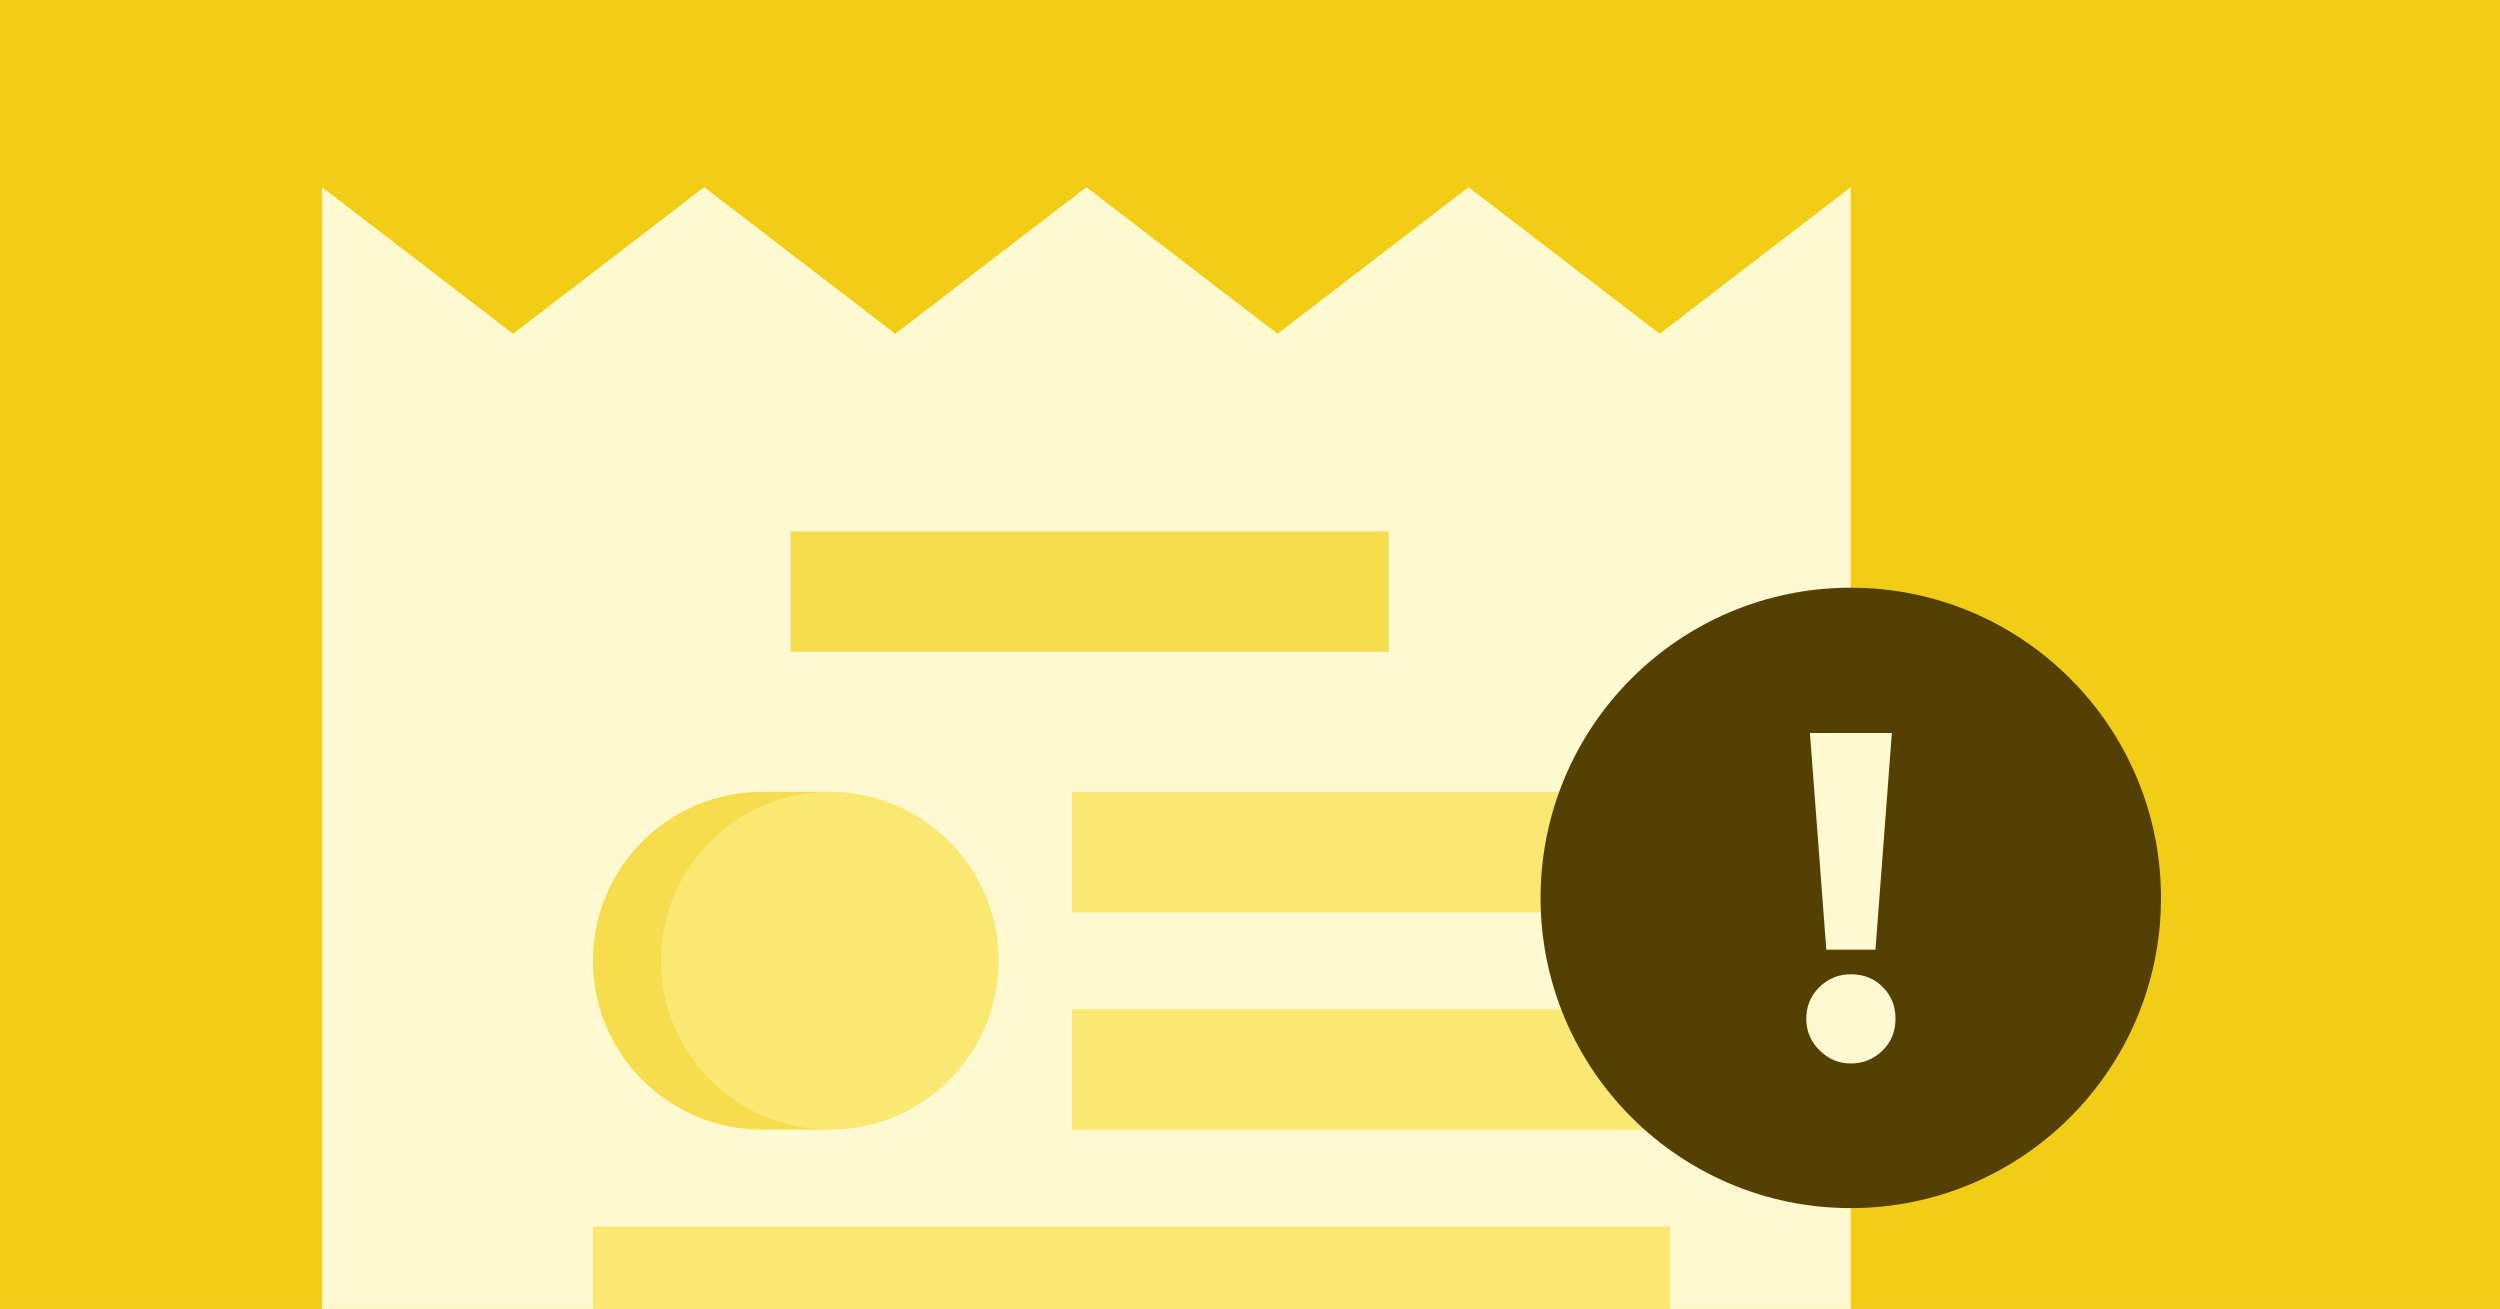
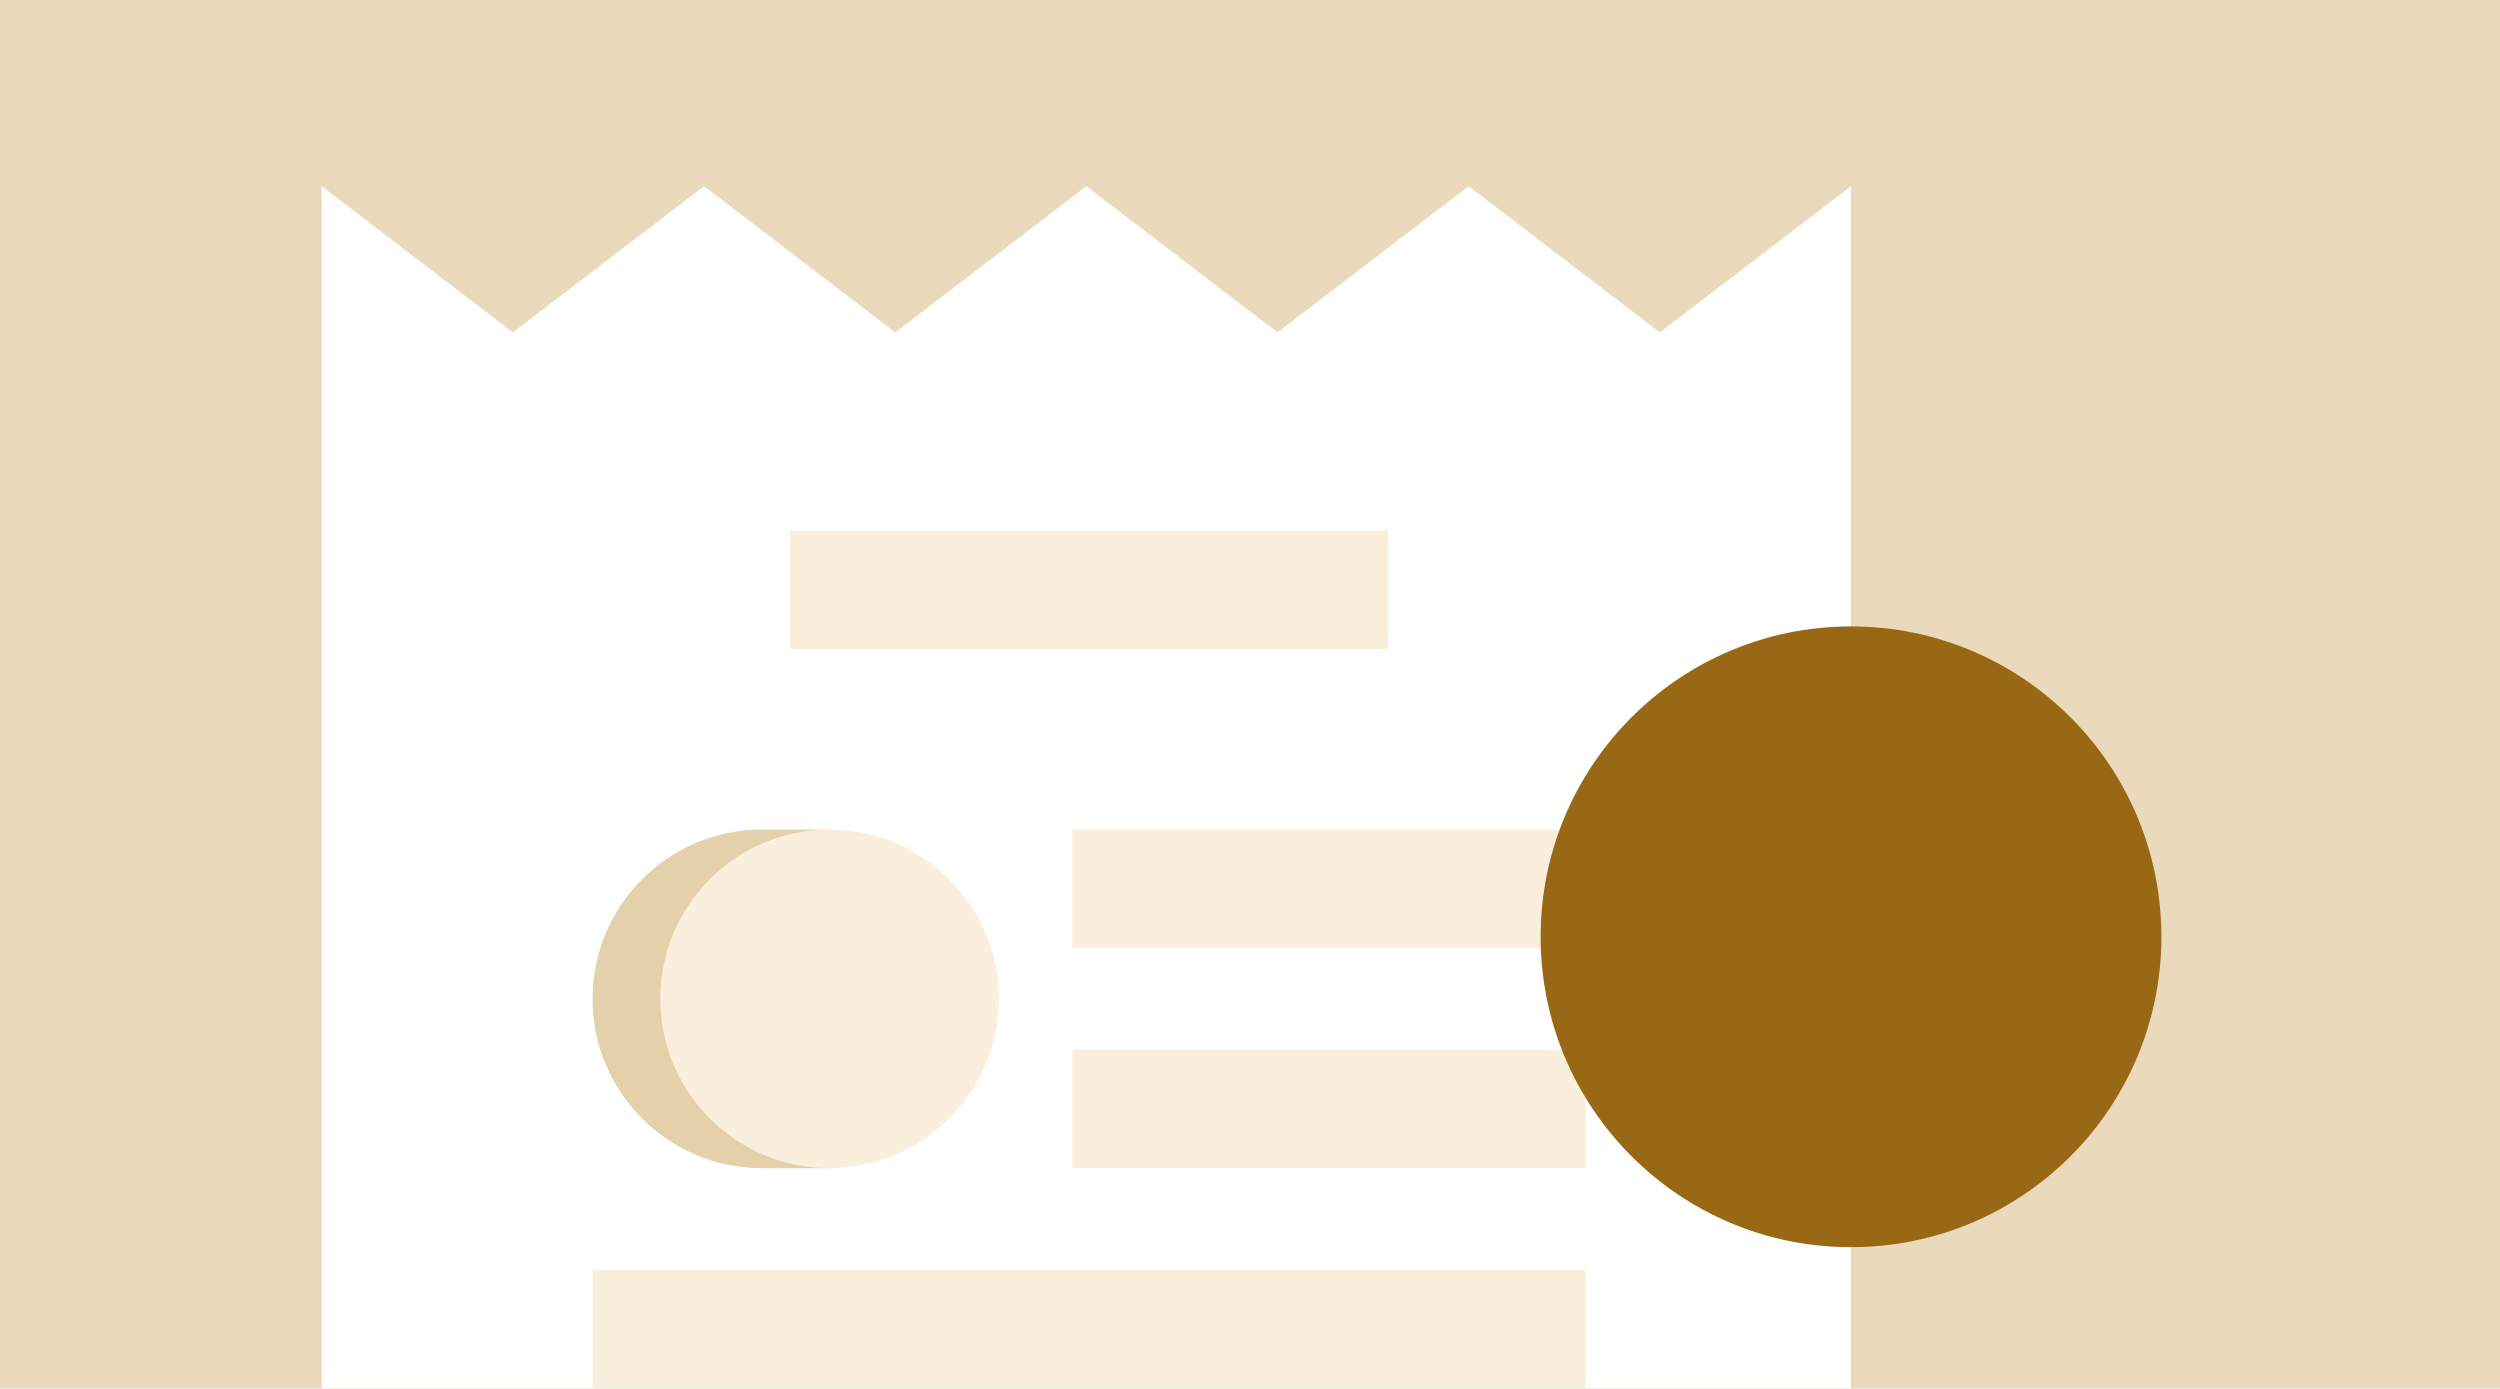
- <svg xmlns="http://www.w3.org/2000/svg" width="1910" height="1000" viewBox="0 0 1910 1000" fill="none">
-   <g clip-path="url(#clip0_276_843)">
-     <rect width="1910" height="1000" fill="#F2CD16" />
-     <path d="M246 143L392 255L538 143L684 255L830 143L976 255L1122 143L1268 255L1414 143V1031H246V143Z" fill="#FEF9D0" />
-     <rect x="604" y="406" width="457" height="92" fill="#F7DD4E" />
-     <rect x="819" y="605" width="457" height="92" fill="#FBE872" />
-     <rect x="819" y="771" width="457" height="92" fill="#FBE872" />
-     <rect x="453" y="937" width="823" height="92" fill="#FBE872" />
-     <path d="M453 734C453 662.755 510.883 605 582.286 605L634 605L634 863L582.286 863C510.883 863 453 805.245 453 734Z" fill="#F7DD4E" />
-     <circle cx="634" cy="734" r="129" transform="rotate(90 634 734)" fill="#FBE872" />
-     <circle cx="1414" cy="686" r="237" transform="rotate(90 1414 686)" fill="#544003" />
-     <path d="M1414.08 812.499C1404.81 812.499 1396.81 809.137 1390.09 802.413C1383.36 795.689 1380 787.69 1380 778.415C1380 768.909 1383.25 760.91 1389.74 754.418C1396.46 747.694 1404.58 744.332 1414.08 744.332C1423.82 744.332 1431.94 747.578 1438.43 754.07C1444.92 760.562 1448.17 768.677 1448.17 778.415C1448.17 788.154 1444.81 796.269 1438.08 802.761C1431.36 809.253 1423.36 812.499 1414.08 812.499ZM1432.86 725.551H1395.3L1382.78 560H1445.39L1432.86 725.551Z" fill="#FEF9D0" />
-   </g>
-   <defs>
-     <clipPath id="clip0_276_843">
-       <rect width="1910" height="1000" fill="white" />
-     </clipPath>
-   </defs>
+ <svg xmlns="http://www.w3.org/2000/svg" fill="none" viewBox="0 0 443 246">
+   <path fill="#DB971E" fill-opacity=".25" d="M0 0h443v246H0z" />
+   <path fill="#fff" d="m57 33 33.875 25.906L124.75 33l33.875 25.906L192.5 33l33.875 25.906L260.25 33l33.875 25.906L328 33v213H57V33Z" />
+   <path fill="#FAEFDD" d="M140 94h106v21H140zm50 53h91v21h-91zm0 39h91v21h-91zm-85 39h176v21H105z" />
+   <path fill="#E5D0AC" d="M105 177c0-16.569 13.431-30 30-30h12v60h-12c-16.569 0-30-13.431-30-30Z" />
+   <circle cx="147" cy="177" r="30" fill="#FAEFDD" transform="rotate(90 147 177)" />
+   <circle cx="328" cy="166" r="55" fill="#996815" transform="rotate(90 328 166)" />
</svg>
